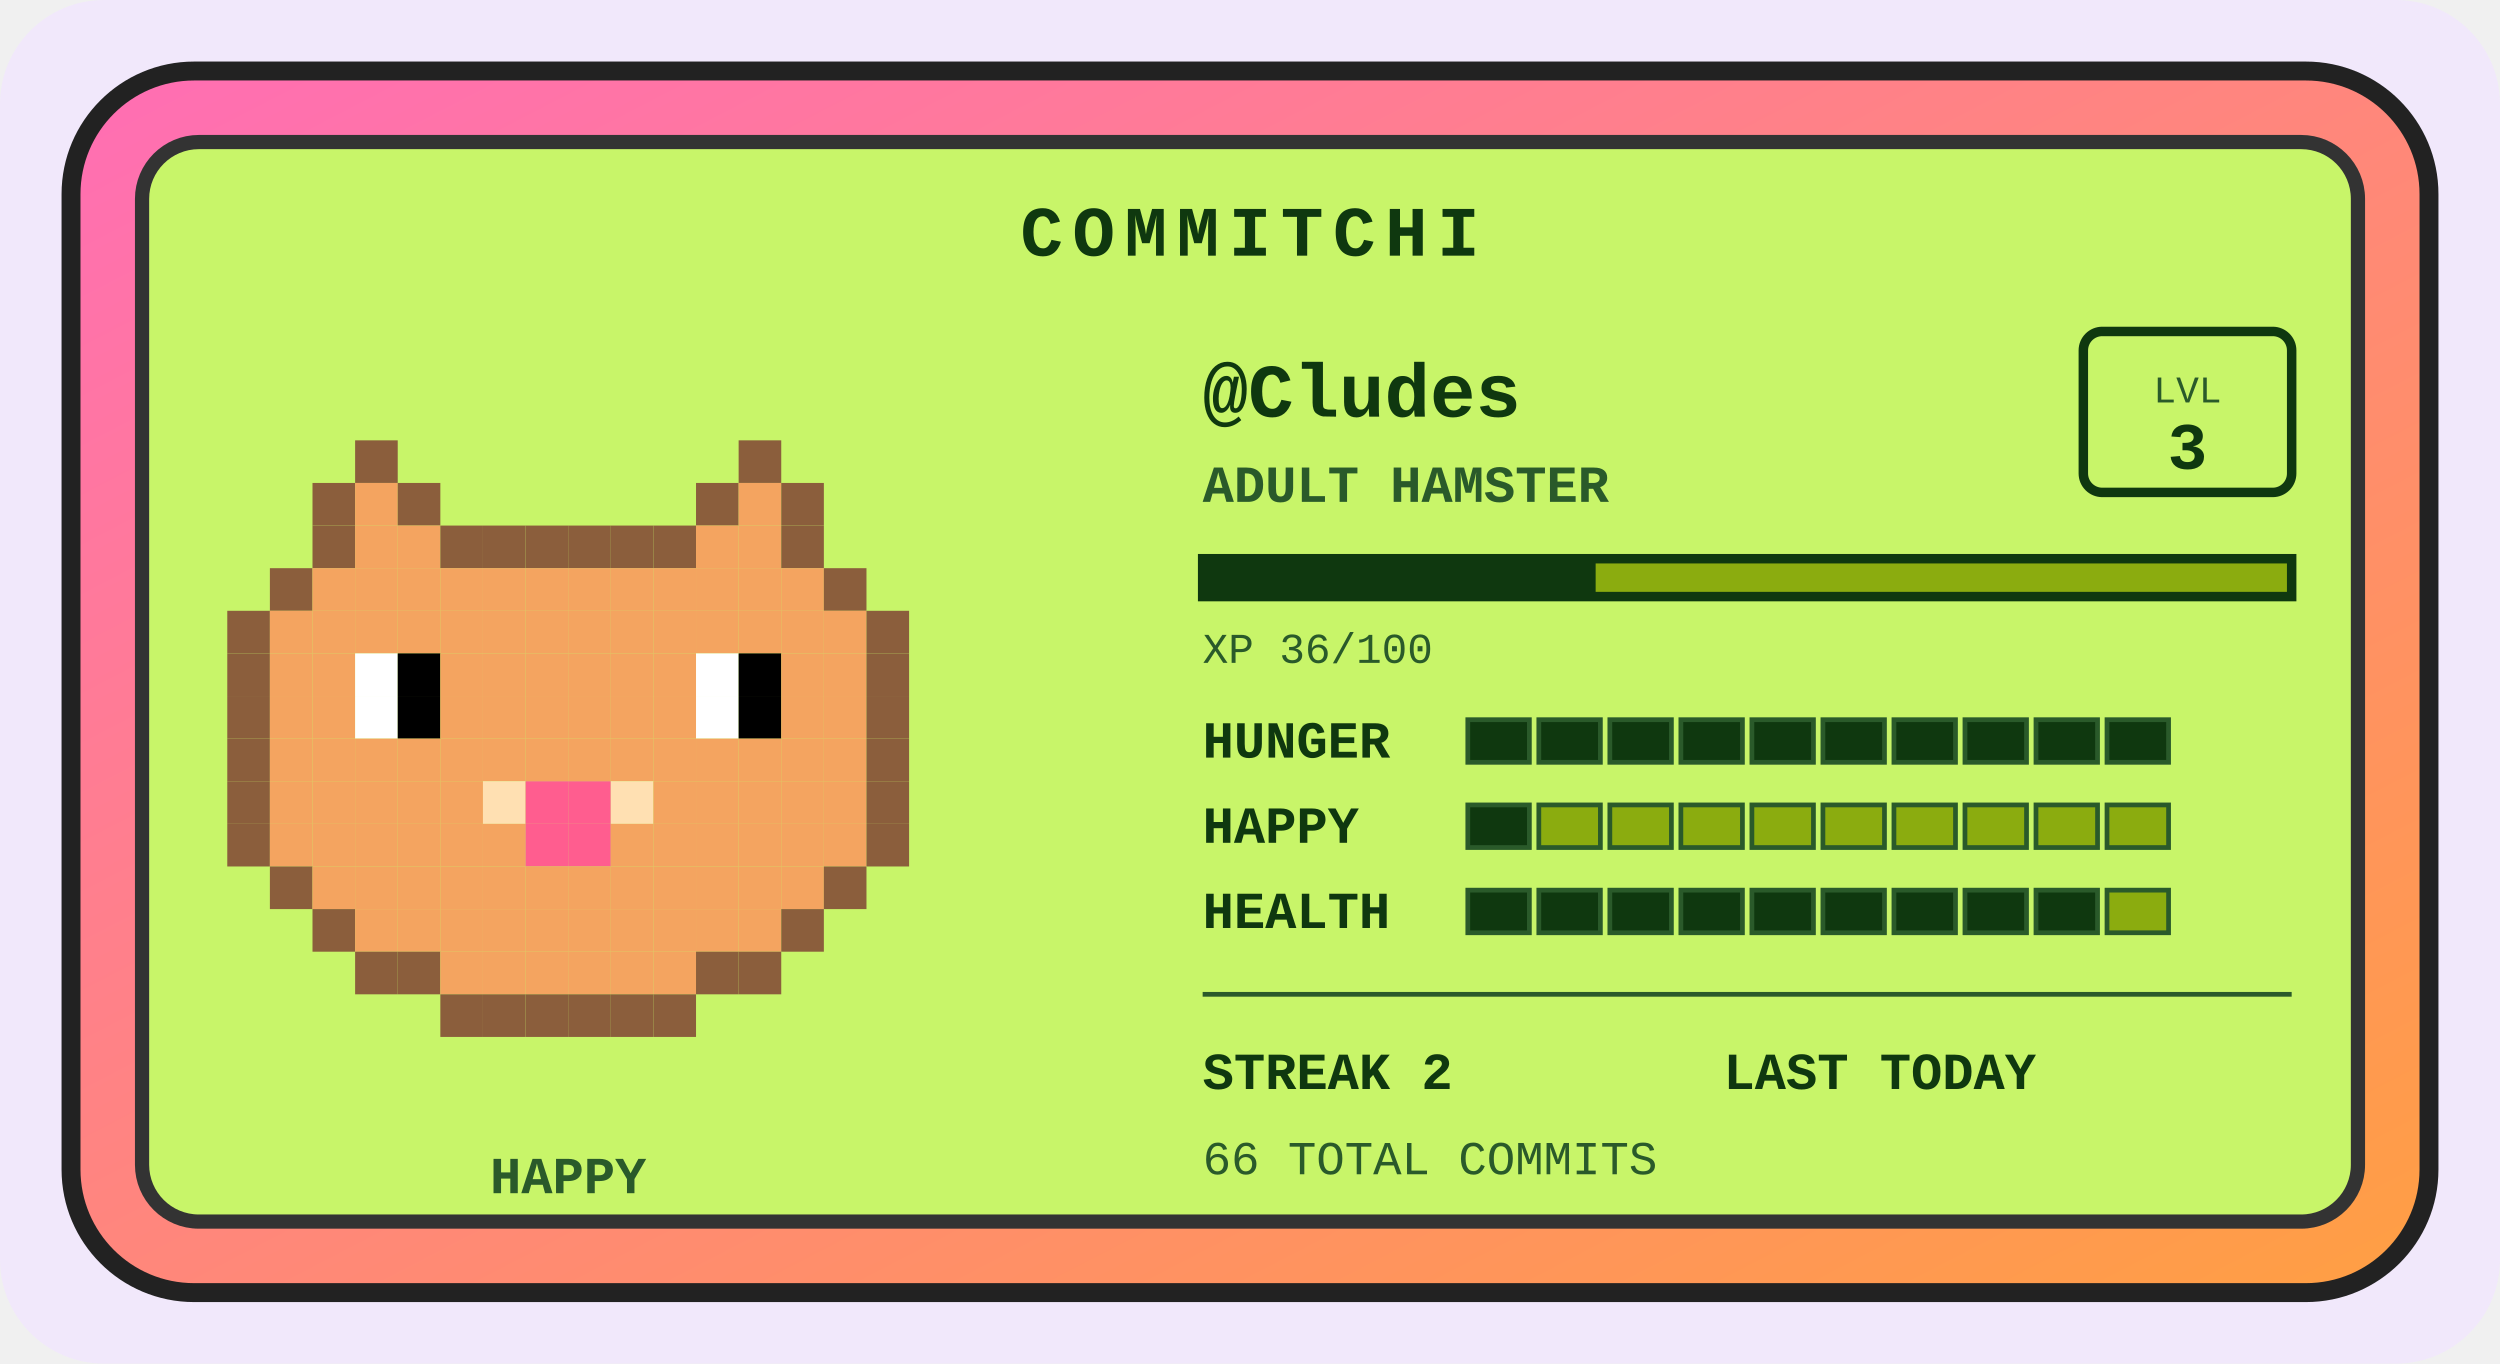
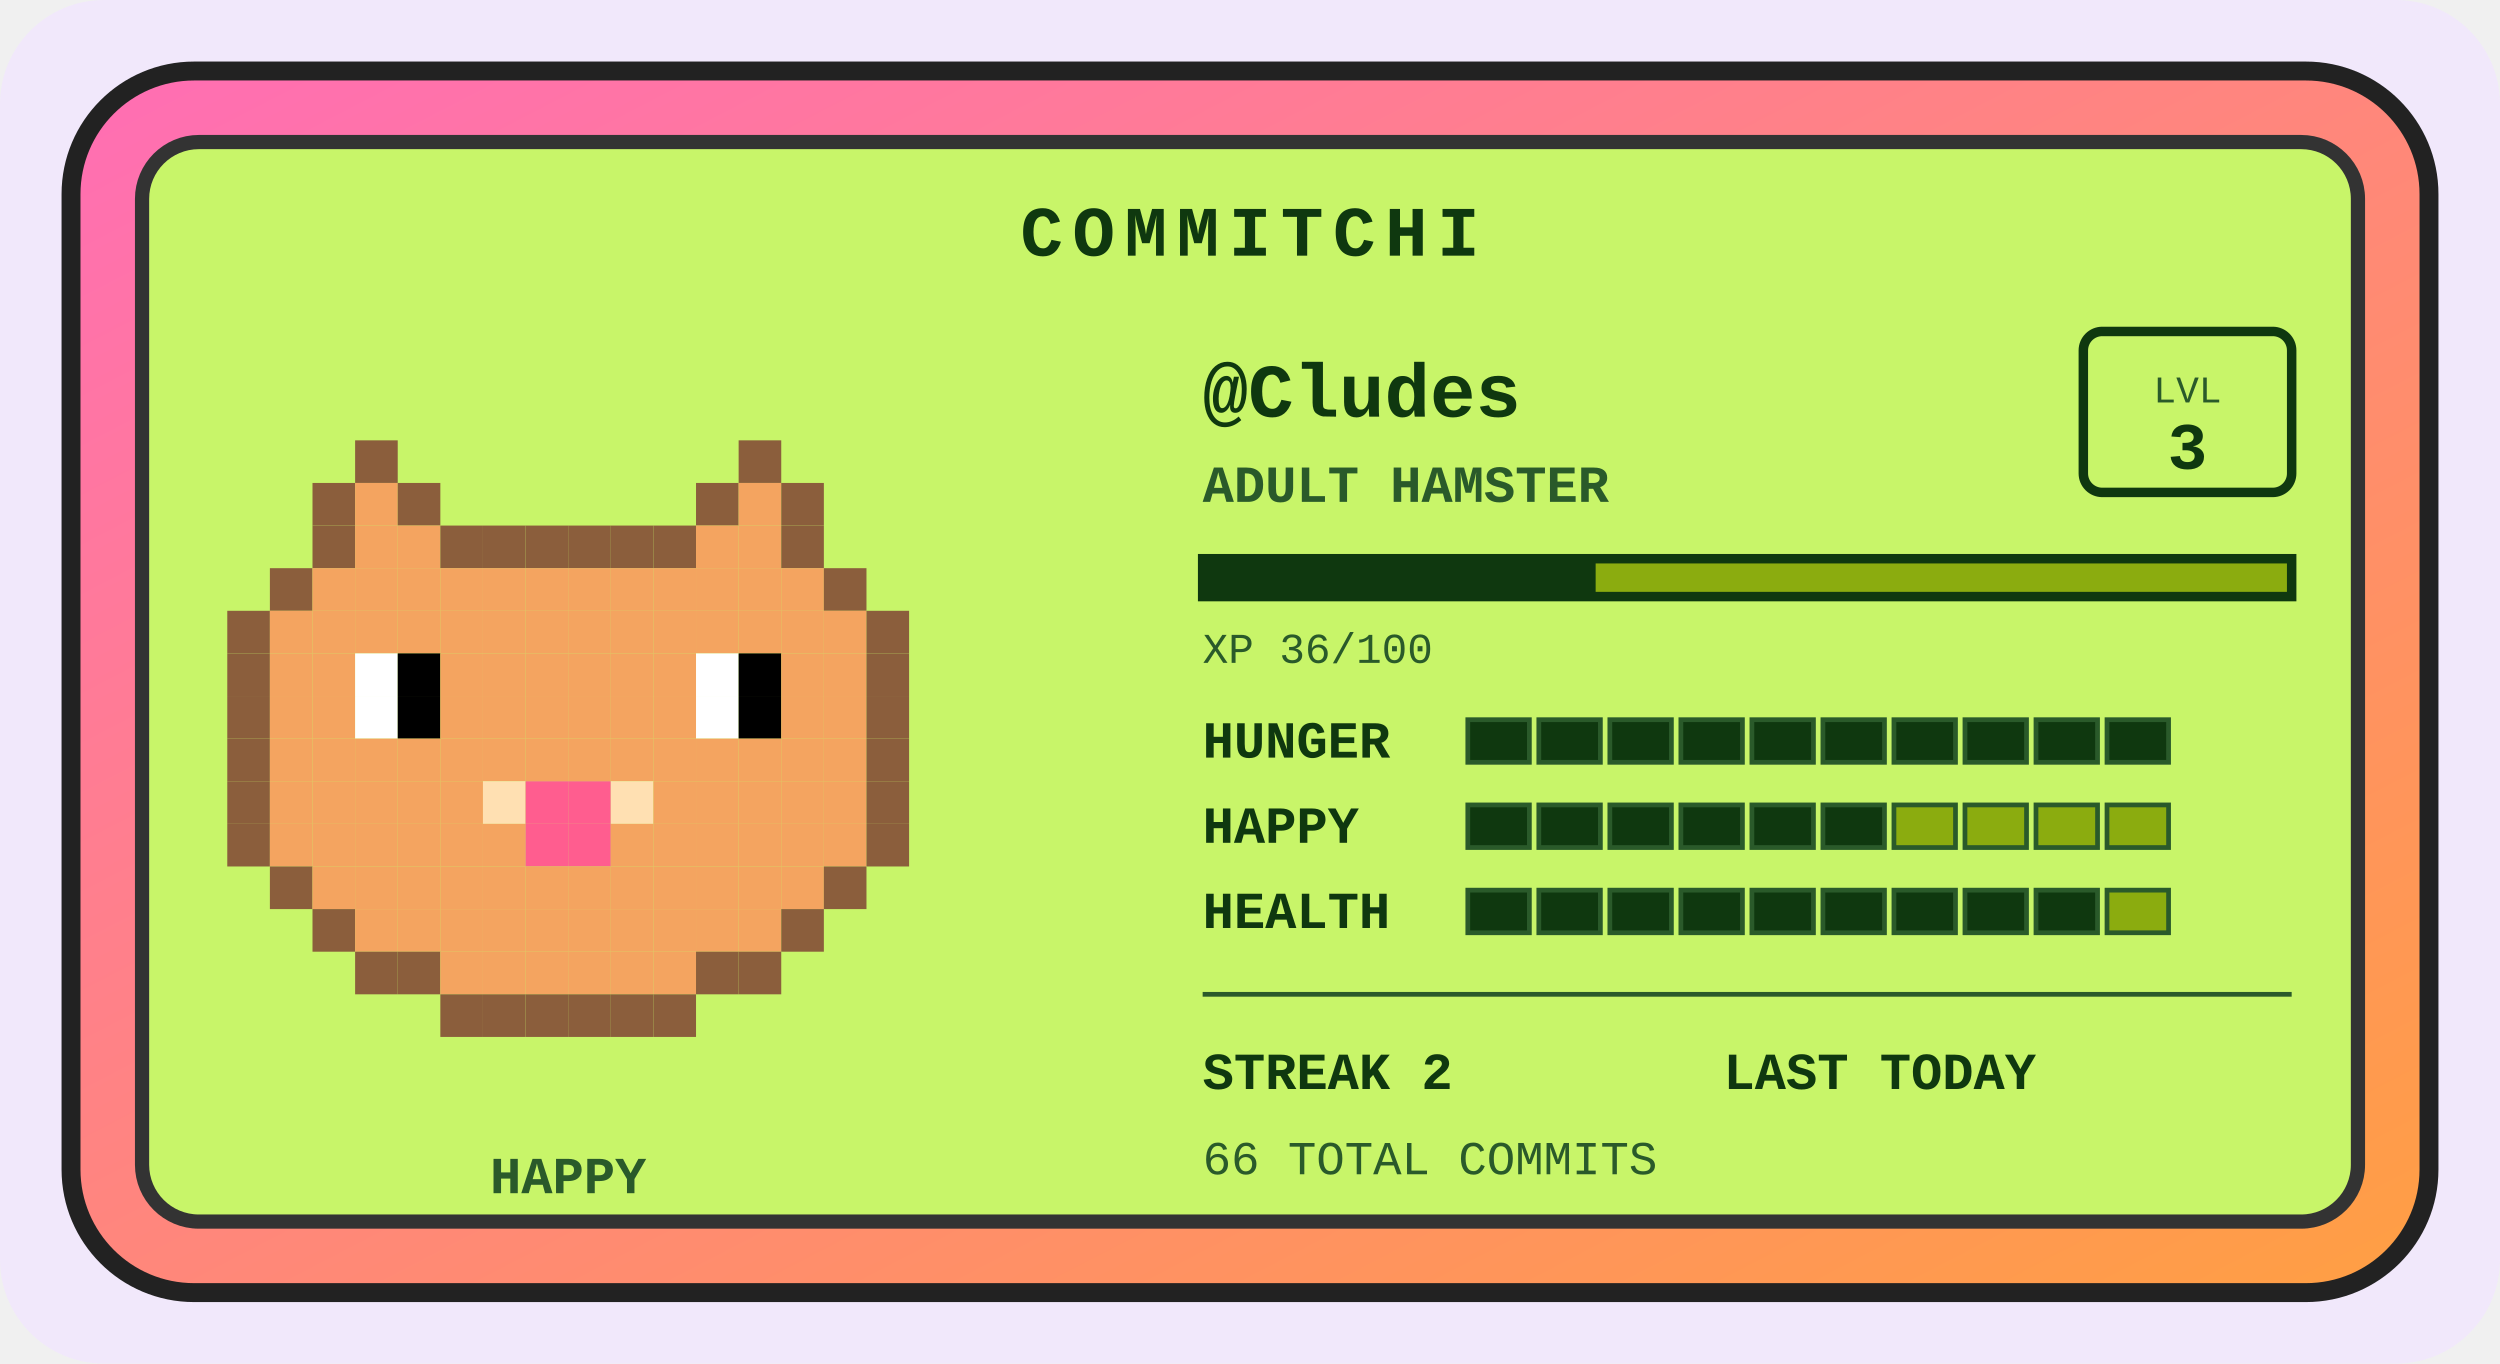
<svg xmlns="http://www.w3.org/2000/svg" width="528" height="288" viewBox="0 0 528 288" role="img" aria-label="Commitchi pet for Cludes">
  <defs>
    <linearGradient id="shell" x1="0" y1="0" x2="1" y2="1">
      <stop offset="0" stop-color="#ff6eb4" />
      <stop offset="1" stop-color="#ff9f43" />
    </linearGradient>
  </defs>
  <rect x="0" y="0" width="528" height="288" rx="22" fill="#f1e8fb" />
  <g transform="translate(14, 14)">
    <rect x="1" y="1" width="498" height="258" rx="26" fill="url(#shell)" stroke="#222" stroke-width="4" />
    <rect x="16" y="16" width="468" height="228" rx="12" fill="#c8f569" stroke="#333" stroke-width="3" />
    <text x="250" y="40" text-anchor="middle" font-family="'Courier New',monospace" font-size="15" font-weight="bold" letter-spacing="2" fill="#0f380f">COMMITCHI</text>
    <g>
      <rect x="61" y="79" width="9" height="9" fill="#8b5e3c" />
      <rect x="142" y="79" width="9" height="9" fill="#8b5e3c" />
      <rect x="52" y="88" width="9" height="9" fill="#8b5e3c" />
      <rect x="61" y="88" width="9" height="9" fill="#f4a460" />
      <rect x="70" y="88" width="9" height="9" fill="#8b5e3c" />
      <rect x="133" y="88" width="9" height="9" fill="#8b5e3c" />
      <rect x="142" y="88" width="9" height="9" fill="#f4a460" />
      <rect x="151" y="88" width="9" height="9" fill="#8b5e3c" />
      <rect x="52" y="97" width="9" height="9" fill="#8b5e3c" />
      <rect x="61" y="97" width="9" height="9" fill="#f4a460" />
      <rect x="70" y="97" width="9" height="9" fill="#f4a460" />
      <rect x="79" y="97" width="9" height="9" fill="#8b5e3c" />
      <rect x="88" y="97" width="9" height="9" fill="#8b5e3c" />
      <rect x="97" y="97" width="9" height="9" fill="#8b5e3c" />
      <rect x="106" y="97" width="9" height="9" fill="#8b5e3c" />
      <rect x="115" y="97" width="9" height="9" fill="#8b5e3c" />
      <rect x="124" y="97" width="9" height="9" fill="#8b5e3c" />
      <rect x="133" y="97" width="9" height="9" fill="#f4a460" />
      <rect x="142" y="97" width="9" height="9" fill="#f4a460" />
      <rect x="151" y="97" width="9" height="9" fill="#8b5e3c" />
      <rect x="43" y="106" width="9" height="9" fill="#8b5e3c" />
      <rect x="52" y="106" width="9" height="9" fill="#f4a460" />
      <rect x="61" y="106" width="9" height="9" fill="#f4a460" />
      <rect x="70" y="106" width="9" height="9" fill="#f4a460" />
      <rect x="79" y="106" width="9" height="9" fill="#f4a460" />
      <rect x="88" y="106" width="9" height="9" fill="#f4a460" />
      <rect x="97" y="106" width="9" height="9" fill="#f4a460" />
      <rect x="106" y="106" width="9" height="9" fill="#f4a460" />
      <rect x="115" y="106" width="9" height="9" fill="#f4a460" />
      <rect x="124" y="106" width="9" height="9" fill="#f4a460" />
      <rect x="133" y="106" width="9" height="9" fill="#f4a460" />
      <rect x="142" y="106" width="9" height="9" fill="#f4a460" />
      <rect x="151" y="106" width="9" height="9" fill="#f4a460" />
      <rect x="160" y="106" width="9" height="9" fill="#8b5e3c" />
      <rect x="34" y="115" width="9" height="9" fill="#8b5e3c" />
      <rect x="43" y="115" width="9" height="9" fill="#f4a460" />
      <rect x="52" y="115" width="9" height="9" fill="#f4a460" />
      <rect x="61" y="115" width="9" height="9" fill="#f4a460" />
      <rect x="70" y="115" width="9" height="9" fill="#f4a460" />
      <rect x="79" y="115" width="9" height="9" fill="#f4a460" />
      <rect x="88" y="115" width="9" height="9" fill="#f4a460" />
      <rect x="97" y="115" width="9" height="9" fill="#f4a460" />
      <rect x="106" y="115" width="9" height="9" fill="#f4a460" />
      <rect x="115" y="115" width="9" height="9" fill="#f4a460" />
      <rect x="124" y="115" width="9" height="9" fill="#f4a460" />
      <rect x="133" y="115" width="9" height="9" fill="#f4a460" />
      <rect x="142" y="115" width="9" height="9" fill="#f4a460" />
      <rect x="151" y="115" width="9" height="9" fill="#f4a460" />
      <rect x="160" y="115" width="9" height="9" fill="#f4a460" />
      <rect x="169" y="115" width="9" height="9" fill="#8b5e3c" />
      <rect x="34" y="124" width="9" height="9" fill="#8b5e3c" />
      <rect x="43" y="124" width="9" height="9" fill="#f4a460" />
      <rect x="52" y="124" width="9" height="9" fill="#f4a460" />
      <rect x="61" y="124" width="9" height="9" fill="#ffffff" />
      <rect x="70" y="124" width="9" height="9" fill="#000000" />
      <rect x="79" y="124" width="9" height="9" fill="#f4a460" />
      <rect x="88" y="124" width="9" height="9" fill="#f4a460" />
      <rect x="97" y="124" width="9" height="9" fill="#f4a460" />
      <rect x="106" y="124" width="9" height="9" fill="#f4a460" />
      <rect x="115" y="124" width="9" height="9" fill="#f4a460" />
      <rect x="124" y="124" width="9" height="9" fill="#f4a460" />
      <rect x="133" y="124" width="9" height="9" fill="#ffffff" />
      <rect x="142" y="124" width="9" height="9" fill="#000000" />
      <rect x="151" y="124" width="9" height="9" fill="#f4a460" />
      <rect x="160" y="124" width="9" height="9" fill="#f4a460" />
      <rect x="169" y="124" width="9" height="9" fill="#8b5e3c" />
      <rect x="34" y="133" width="9" height="9" fill="#8b5e3c" />
      <rect x="43" y="133" width="9" height="9" fill="#f4a460" />
      <rect x="52" y="133" width="9" height="9" fill="#f4a460" />
      <rect x="61" y="133" width="9" height="9" fill="#ffffff" />
      <rect x="70" y="133" width="9" height="9" fill="#000000" />
      <rect x="79" y="133" width="9" height="9" fill="#f4a460" />
      <rect x="88" y="133" width="9" height="9" fill="#f4a460" />
      <rect x="97" y="133" width="9" height="9" fill="#f4a460" />
      <rect x="106" y="133" width="9" height="9" fill="#f4a460" />
      <rect x="115" y="133" width="9" height="9" fill="#f4a460" />
      <rect x="124" y="133" width="9" height="9" fill="#f4a460" />
      <rect x="133" y="133" width="9" height="9" fill="#ffffff" />
      <rect x="142" y="133" width="9" height="9" fill="#000000" />
      <rect x="151" y="133" width="9" height="9" fill="#f4a460" />
      <rect x="160" y="133" width="9" height="9" fill="#f4a460" />
      <rect x="169" y="133" width="9" height="9" fill="#8b5e3c" />
      <rect x="34" y="142" width="9" height="9" fill="#8b5e3c" />
      <rect x="43" y="142" width="9" height="9" fill="#f4a460" />
      <rect x="52" y="142" width="9" height="9" fill="#f4a460" />
      <rect x="61" y="142" width="9" height="9" fill="#f4a460" />
      <rect x="70" y="142" width="9" height="9" fill="#f4a460" />
      <rect x="79" y="142" width="9" height="9" fill="#f4a460" />
      <rect x="88" y="142" width="9" height="9" fill="#f4a460" />
      <rect x="97" y="142" width="9" height="9" fill="#f4a460" />
      <rect x="106" y="142" width="9" height="9" fill="#f4a460" />
      <rect x="115" y="142" width="9" height="9" fill="#f4a460" />
      <rect x="124" y="142" width="9" height="9" fill="#f4a460" />
      <rect x="133" y="142" width="9" height="9" fill="#f4a460" />
      <rect x="142" y="142" width="9" height="9" fill="#f4a460" />
      <rect x="151" y="142" width="9" height="9" fill="#f4a460" />
      <rect x="160" y="142" width="9" height="9" fill="#f4a460" />
      <rect x="169" y="142" width="9" height="9" fill="#8b5e3c" />
      <rect x="34" y="151" width="9" height="9" fill="#8b5e3c" />
      <rect x="43" y="151" width="9" height="9" fill="#f4a460" />
      <rect x="52" y="151" width="9" height="9" fill="#f4a460" />
      <rect x="61" y="151" width="9" height="9" fill="#f4a460" />
      <rect x="70" y="151" width="9" height="9" fill="#f4a460" />
      <rect x="79" y="151" width="9" height="9" fill="#f4a460" />
      <rect x="88" y="151" width="9" height="9" fill="#ffe0b2" />
      <rect x="97" y="151" width="9" height="9" fill="#ff5d8f" />
      <rect x="106" y="151" width="9" height="9" fill="#ff5d8f" />
      <rect x="115" y="151" width="9" height="9" fill="#ffe0b2" />
      <rect x="124" y="151" width="9" height="9" fill="#f4a460" />
      <rect x="133" y="151" width="9" height="9" fill="#f4a460" />
      <rect x="142" y="151" width="9" height="9" fill="#f4a460" />
      <rect x="151" y="151" width="9" height="9" fill="#f4a460" />
      <rect x="160" y="151" width="9" height="9" fill="#f4a460" />
      <rect x="169" y="151" width="9" height="9" fill="#8b5e3c" />
      <rect x="34" y="160" width="9" height="9" fill="#8b5e3c" />
      <rect x="43" y="160" width="9" height="9" fill="#f4a460" />
      <rect x="52" y="160" width="9" height="9" fill="#f4a460" />
      <rect x="61" y="160" width="9" height="9" fill="#f4a460" />
      <rect x="70" y="160" width="9" height="9" fill="#f4a460" />
      <rect x="79" y="160" width="9" height="9" fill="#f4a460" />
      <rect x="88" y="160" width="9" height="9" fill="#f4a460" />
      <rect x="97" y="160" width="9" height="9" fill="#ff5d8f" />
      <rect x="106" y="160" width="9" height="9" fill="#ff5d8f" />
      <rect x="115" y="160" width="9" height="9" fill="#f4a460" />
      <rect x="124" y="160" width="9" height="9" fill="#f4a460" />
      <rect x="133" y="160" width="9" height="9" fill="#f4a460" />
      <rect x="142" y="160" width="9" height="9" fill="#f4a460" />
      <rect x="151" y="160" width="9" height="9" fill="#f4a460" />
      <rect x="160" y="160" width="9" height="9" fill="#f4a460" />
      <rect x="169" y="160" width="9" height="9" fill="#8b5e3c" />
      <rect x="43" y="169" width="9" height="9" fill="#8b5e3c" />
      <rect x="52" y="169" width="9" height="9" fill="#f4a460" />
      <rect x="61" y="169" width="9" height="9" fill="#f4a460" />
      <rect x="70" y="169" width="9" height="9" fill="#f4a460" />
      <rect x="79" y="169" width="9" height="9" fill="#f4a460" />
      <rect x="88" y="169" width="9" height="9" fill="#f4a460" />
      <rect x="97" y="169" width="9" height="9" fill="#f4a460" />
      <rect x="106" y="169" width="9" height="9" fill="#f4a460" />
      <rect x="115" y="169" width="9" height="9" fill="#f4a460" />
      <rect x="124" y="169" width="9" height="9" fill="#f4a460" />
      <rect x="133" y="169" width="9" height="9" fill="#f4a460" />
      <rect x="142" y="169" width="9" height="9" fill="#f4a460" />
      <rect x="151" y="169" width="9" height="9" fill="#f4a460" />
      <rect x="160" y="169" width="9" height="9" fill="#8b5e3c" />
      <rect x="52" y="178" width="9" height="9" fill="#8b5e3c" />
      <rect x="61" y="178" width="9" height="9" fill="#f4a460" />
      <rect x="70" y="178" width="9" height="9" fill="#f4a460" />
      <rect x="79" y="178" width="9" height="9" fill="#f4a460" />
      <rect x="88" y="178" width="9" height="9" fill="#f4a460" />
      <rect x="97" y="178" width="9" height="9" fill="#f4a460" />
      <rect x="106" y="178" width="9" height="9" fill="#f4a460" />
      <rect x="115" y="178" width="9" height="9" fill="#f4a460" />
      <rect x="124" y="178" width="9" height="9" fill="#f4a460" />
      <rect x="133" y="178" width="9" height="9" fill="#f4a460" />
      <rect x="142" y="178" width="9" height="9" fill="#f4a460" />
      <rect x="151" y="178" width="9" height="9" fill="#8b5e3c" />
      <rect x="61" y="187" width="9" height="9" fill="#8b5e3c" />
      <rect x="70" y="187" width="9" height="9" fill="#8b5e3c" />
      <rect x="79" y="187" width="9" height="9" fill="#f4a460" />
      <rect x="88" y="187" width="9" height="9" fill="#f4a460" />
      <rect x="97" y="187" width="9" height="9" fill="#f4a460" />
      <rect x="106" y="187" width="9" height="9" fill="#f4a460" />
      <rect x="115" y="187" width="9" height="9" fill="#f4a460" />
      <rect x="124" y="187" width="9" height="9" fill="#f4a460" />
      <rect x="133" y="187" width="9" height="9" fill="#8b5e3c" />
      <rect x="142" y="187" width="9" height="9" fill="#8b5e3c" />
      <rect x="79" y="196" width="9" height="9" fill="#8b5e3c" />
      <rect x="88" y="196" width="9" height="9" fill="#8b5e3c" />
      <rect x="97" y="196" width="9" height="9" fill="#8b5e3c" />
      <rect x="106" y="196" width="9" height="9" fill="#8b5e3c" />
      <rect x="115" y="196" width="9" height="9" fill="#8b5e3c" />
      <rect x="124" y="196" width="9" height="9" fill="#8b5e3c" />
      <animateTransform attributeName="transform" type="translate" values="0 0; 0 -5; 0 0" dur="3s" repeatCount="indefinite" />
    </g>
    <text x="106" y="238" text-anchor="middle" font-family="'Courier New',monospace" font-size="11" font-weight="bold" fill="#2a5a2a">HAPPY</text>
    <text x="240" y="74" font-family="'Courier New',monospace" font-size="16" font-weight="bold" fill="#0f380f">@Cludes</text>
    <text x="240" y="92" font-family="'Courier New',monospace" font-size="11" font-weight="bold" fill="#2a5a2a">ADULT HAMSTER</text>
    <rect x="426" y="56" width="44" height="34" rx="4" fill="none" stroke="#0f380f" stroke-width="2" />
    <text x="448" y="71" text-anchor="middle" font-family="'Courier New',monospace" font-size="8" fill="#2a5a2a">LVL</text>
    <text x="448" y="85" text-anchor="middle" font-family="'Courier New',monospace" font-size="14" font-weight="bold" fill="#0f380f">3</text>
    <rect x="240" y="104" width="230" height="8" fill="#8bac0f" stroke="#0f380f" stroke-width="2" />
    <rect x="240" y="104" width="83" height="8" fill="#0f380f" />
    <text x="240" y="126" font-family="'Courier New',monospace" font-size="9" fill="#2a5a2a">XP 36/100</text>
    <text x="240" y="146" font-family="'Courier New',monospace" font-size="11" font-weight="bold" fill="#0f380f">HUNGER</text>
    <rect x="296" y="138" width="13" height="9" fill="#0f380f" stroke="#2a5a2a" stroke-width="1" />
    <rect x="311" y="138" width="13" height="9" fill="#0f380f" stroke="#2a5a2a" stroke-width="1" />
    <rect x="326" y="138" width="13" height="9" fill="#0f380f" stroke="#2a5a2a" stroke-width="1" />
    <rect x="341" y="138" width="13" height="9" fill="#0f380f" stroke="#2a5a2a" stroke-width="1" />
    <rect x="356" y="138" width="13" height="9" fill="#0f380f" stroke="#2a5a2a" stroke-width="1" />
    <rect x="371" y="138" width="13" height="9" fill="#0f380f" stroke="#2a5a2a" stroke-width="1" />
    <rect x="386" y="138" width="13" height="9" fill="#0f380f" stroke="#2a5a2a" stroke-width="1" />
    <rect x="401" y="138" width="13" height="9" fill="#0f380f" stroke="#2a5a2a" stroke-width="1" />
    <rect x="416" y="138" width="13" height="9" fill="#0f380f" stroke="#2a5a2a" stroke-width="1" />
    <rect x="431" y="138" width="13" height="9" fill="#0f380f" stroke="#2a5a2a" stroke-width="1" />
    <text x="240" y="164" font-family="'Courier New',monospace" font-size="11" font-weight="bold" fill="#0f380f">HAPPY</text>
    <rect x="296" y="156" width="13" height="9" fill="#0f380f" stroke="#2a5a2a" stroke-width="1" />
-     <rect x="311" y="156" width="13" height="9" fill="#8bac0f" stroke="#2a5a2a" stroke-width="1" />
-     <rect x="326" y="156" width="13" height="9" fill="#8bac0f" stroke="#2a5a2a" stroke-width="1" />
-     <rect x="341" y="156" width="13" height="9" fill="#8bac0f" stroke="#2a5a2a" stroke-width="1" />
-     <rect x="356" y="156" width="13" height="9" fill="#8bac0f" stroke="#2a5a2a" stroke-width="1" />
-     <rect x="371" y="156" width="13" height="9" fill="#8bac0f" stroke="#2a5a2a" stroke-width="1" />
+     <rect x="311" y="156" width="13" height="9" fill="#0f380f" stroke="#2a5a2a" stroke-width="1" />
+     <rect x="326" y="156" width="13" height="9" fill="#0f380f" stroke="#2a5a2a" stroke-width="1" />
+     <rect x="341" y="156" width="13" height="9" fill="#0f380f" stroke="#2a5a2a" stroke-width="1" />
+     <rect x="356" y="156" width="13" height="9" fill="#0f380f" stroke="#2a5a2a" stroke-width="1" />
+     <rect x="371" y="156" width="13" height="9" fill="#0f380f" stroke="#2a5a2a" stroke-width="1" />
    <rect x="386" y="156" width="13" height="9" fill="#8bac0f" stroke="#2a5a2a" stroke-width="1" />
    <rect x="401" y="156" width="13" height="9" fill="#8bac0f" stroke="#2a5a2a" stroke-width="1" />
    <rect x="416" y="156" width="13" height="9" fill="#8bac0f" stroke="#2a5a2a" stroke-width="1" />
    <rect x="431" y="156" width="13" height="9" fill="#8bac0f" stroke="#2a5a2a" stroke-width="1" />
    <text x="240" y="182" font-family="'Courier New',monospace" font-size="11" font-weight="bold" fill="#0f380f">HEALTH</text>
    <rect x="296" y="174" width="13" height="9" fill="#0f380f" stroke="#2a5a2a" stroke-width="1" />
    <rect x="311" y="174" width="13" height="9" fill="#0f380f" stroke="#2a5a2a" stroke-width="1" />
    <rect x="326" y="174" width="13" height="9" fill="#0f380f" stroke="#2a5a2a" stroke-width="1" />
    <rect x="341" y="174" width="13" height="9" fill="#0f380f" stroke="#2a5a2a" stroke-width="1" />
    <rect x="356" y="174" width="13" height="9" fill="#0f380f" stroke="#2a5a2a" stroke-width="1" />
    <rect x="371" y="174" width="13" height="9" fill="#0f380f" stroke="#2a5a2a" stroke-width="1" />
    <rect x="386" y="174" width="13" height="9" fill="#0f380f" stroke="#2a5a2a" stroke-width="1" />
    <rect x="401" y="174" width="13" height="9" fill="#0f380f" stroke="#2a5a2a" stroke-width="1" />
    <rect x="416" y="174" width="13" height="9" fill="#0f380f" stroke="#2a5a2a" stroke-width="1" />
    <rect x="431" y="174" width="13" height="9" fill="#8bac0f" stroke="#2a5a2a" stroke-width="1" />
    <line x1="240" y1="196" x2="470" y2="196" stroke="#2a5a2a" stroke-width="1" />
    <text x="240" y="216" font-family="'Courier New',monospace" font-size="11" font-weight="bold" fill="#0f380f">STREAK 2</text>
    <text x="350" y="216" font-family="'Courier New',monospace" font-size="11" font-weight="bold" fill="#0f380f">LAST TODAY</text>
    <text x="240" y="234" font-family="'Courier New',monospace" font-size="10" fill="#2a5a2a">66 TOTAL COMMITS</text>
  </g>
</svg>
